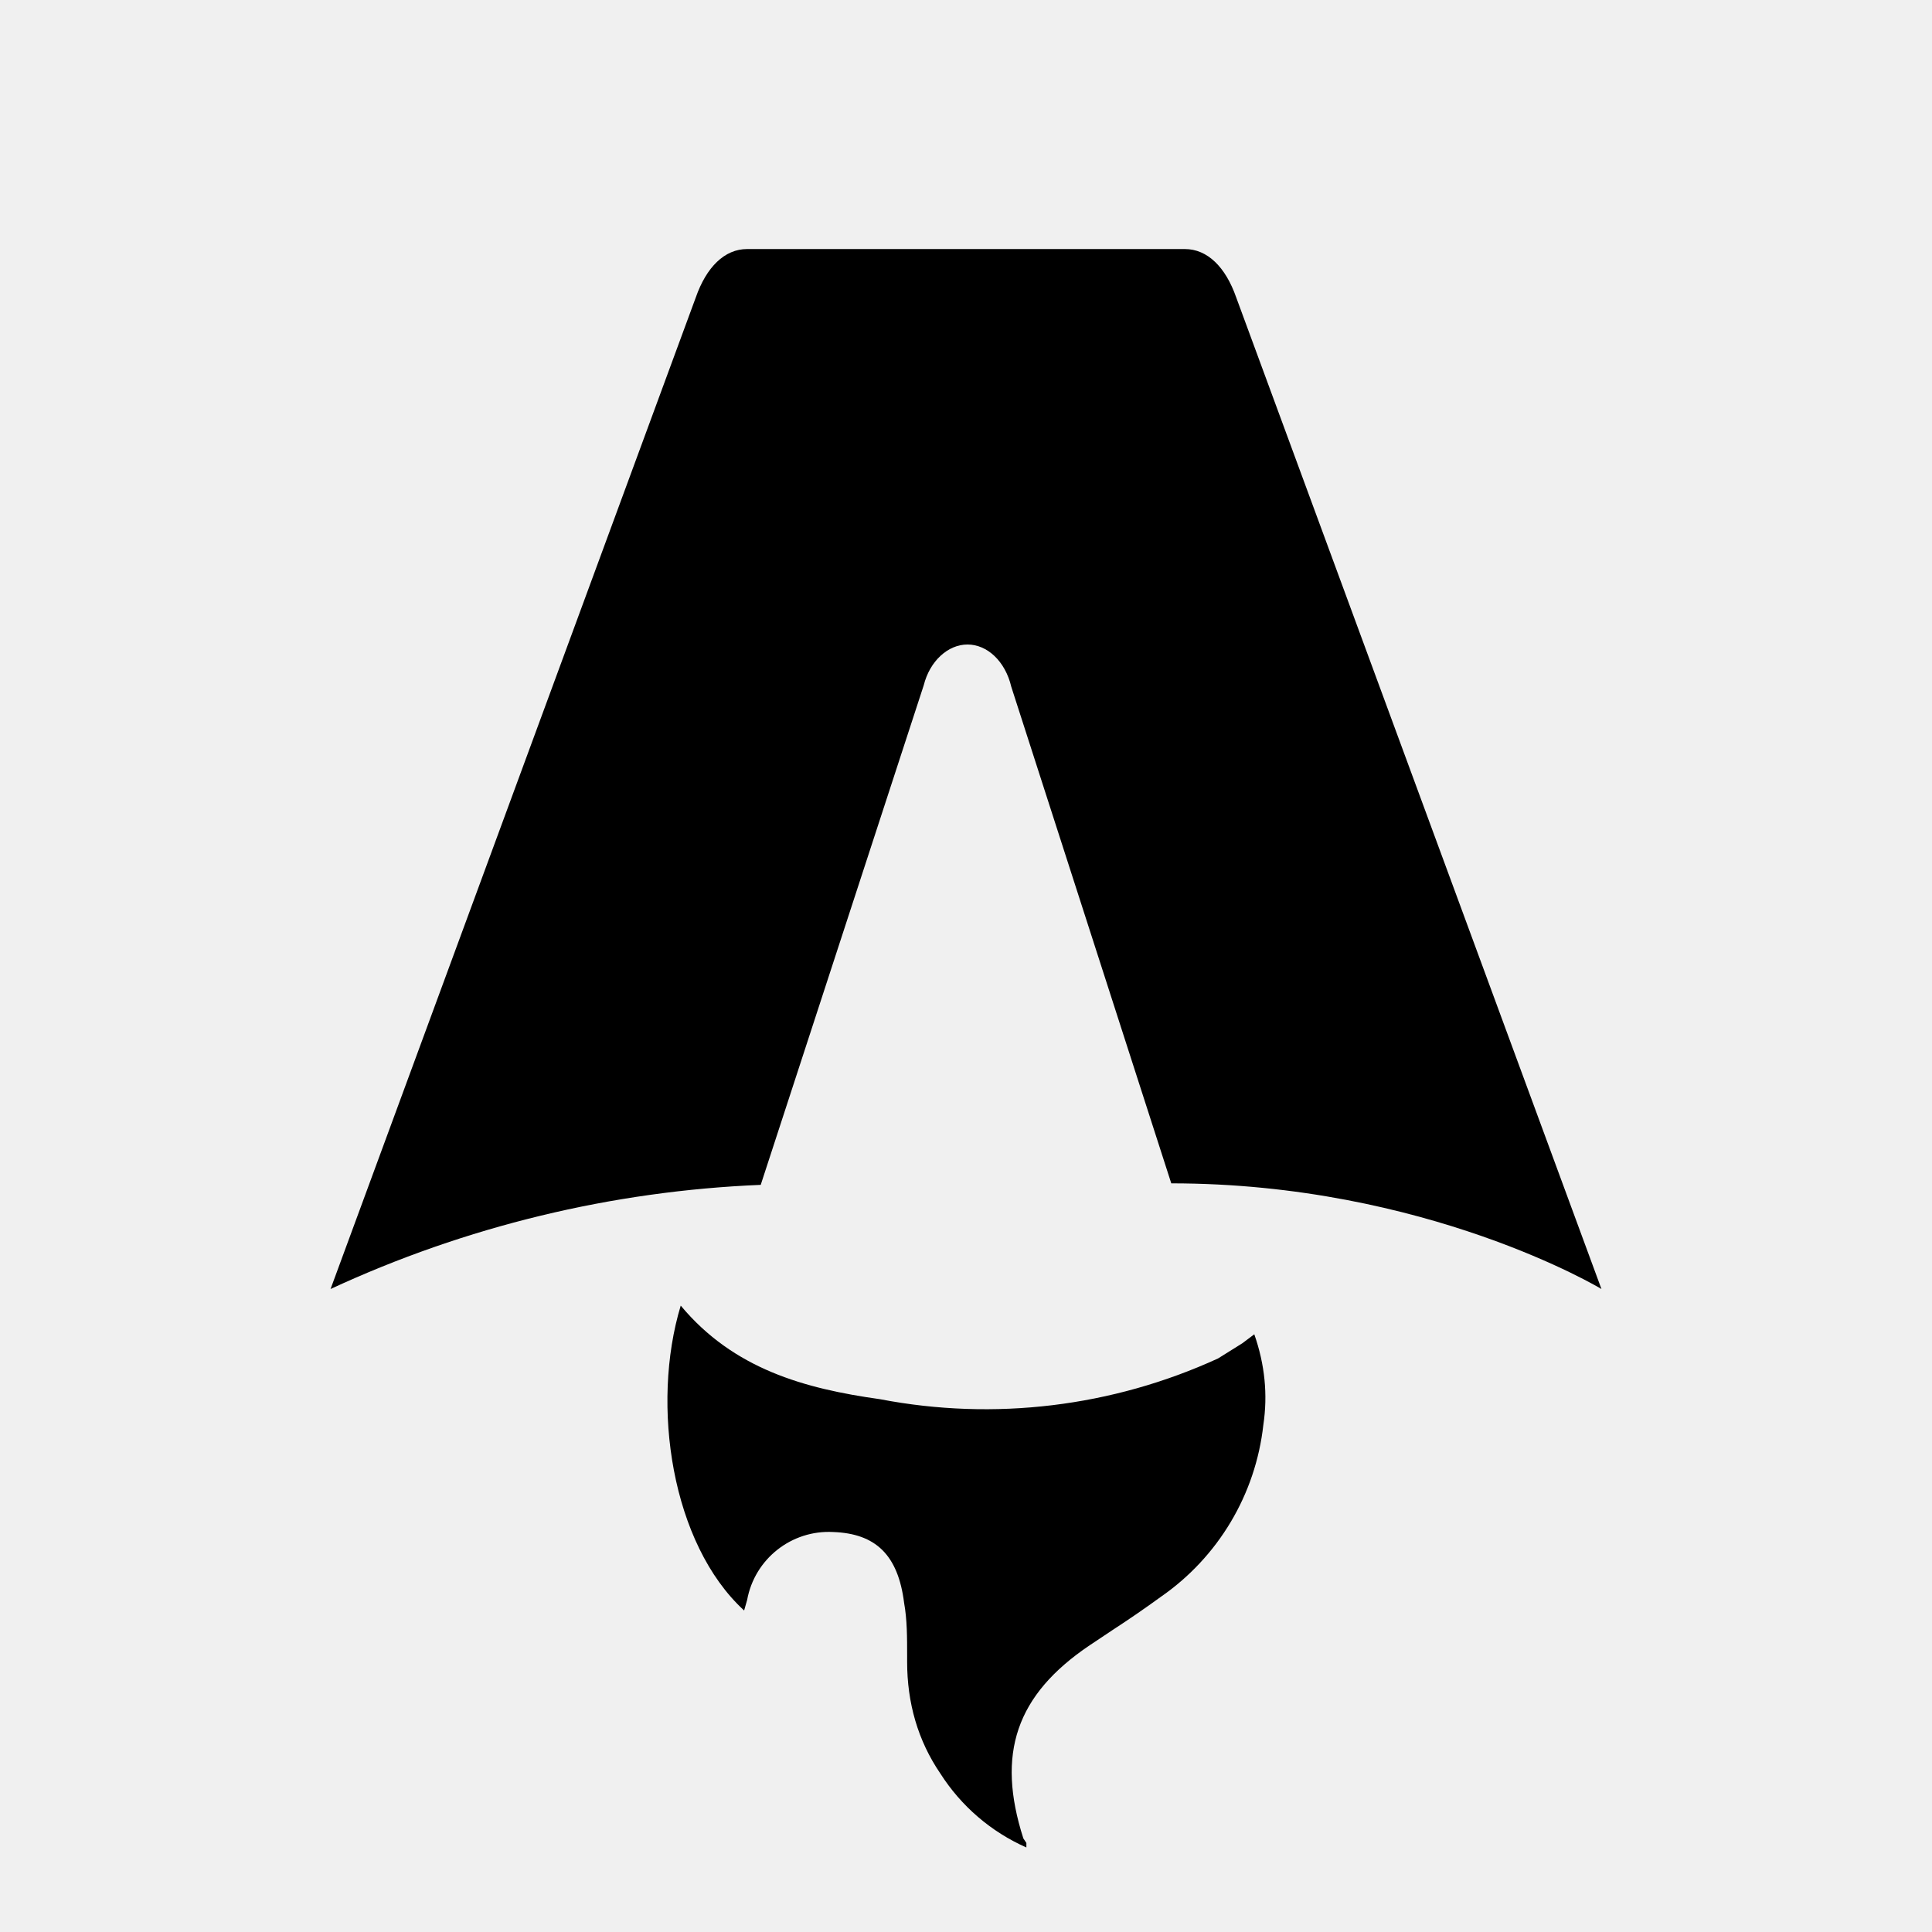
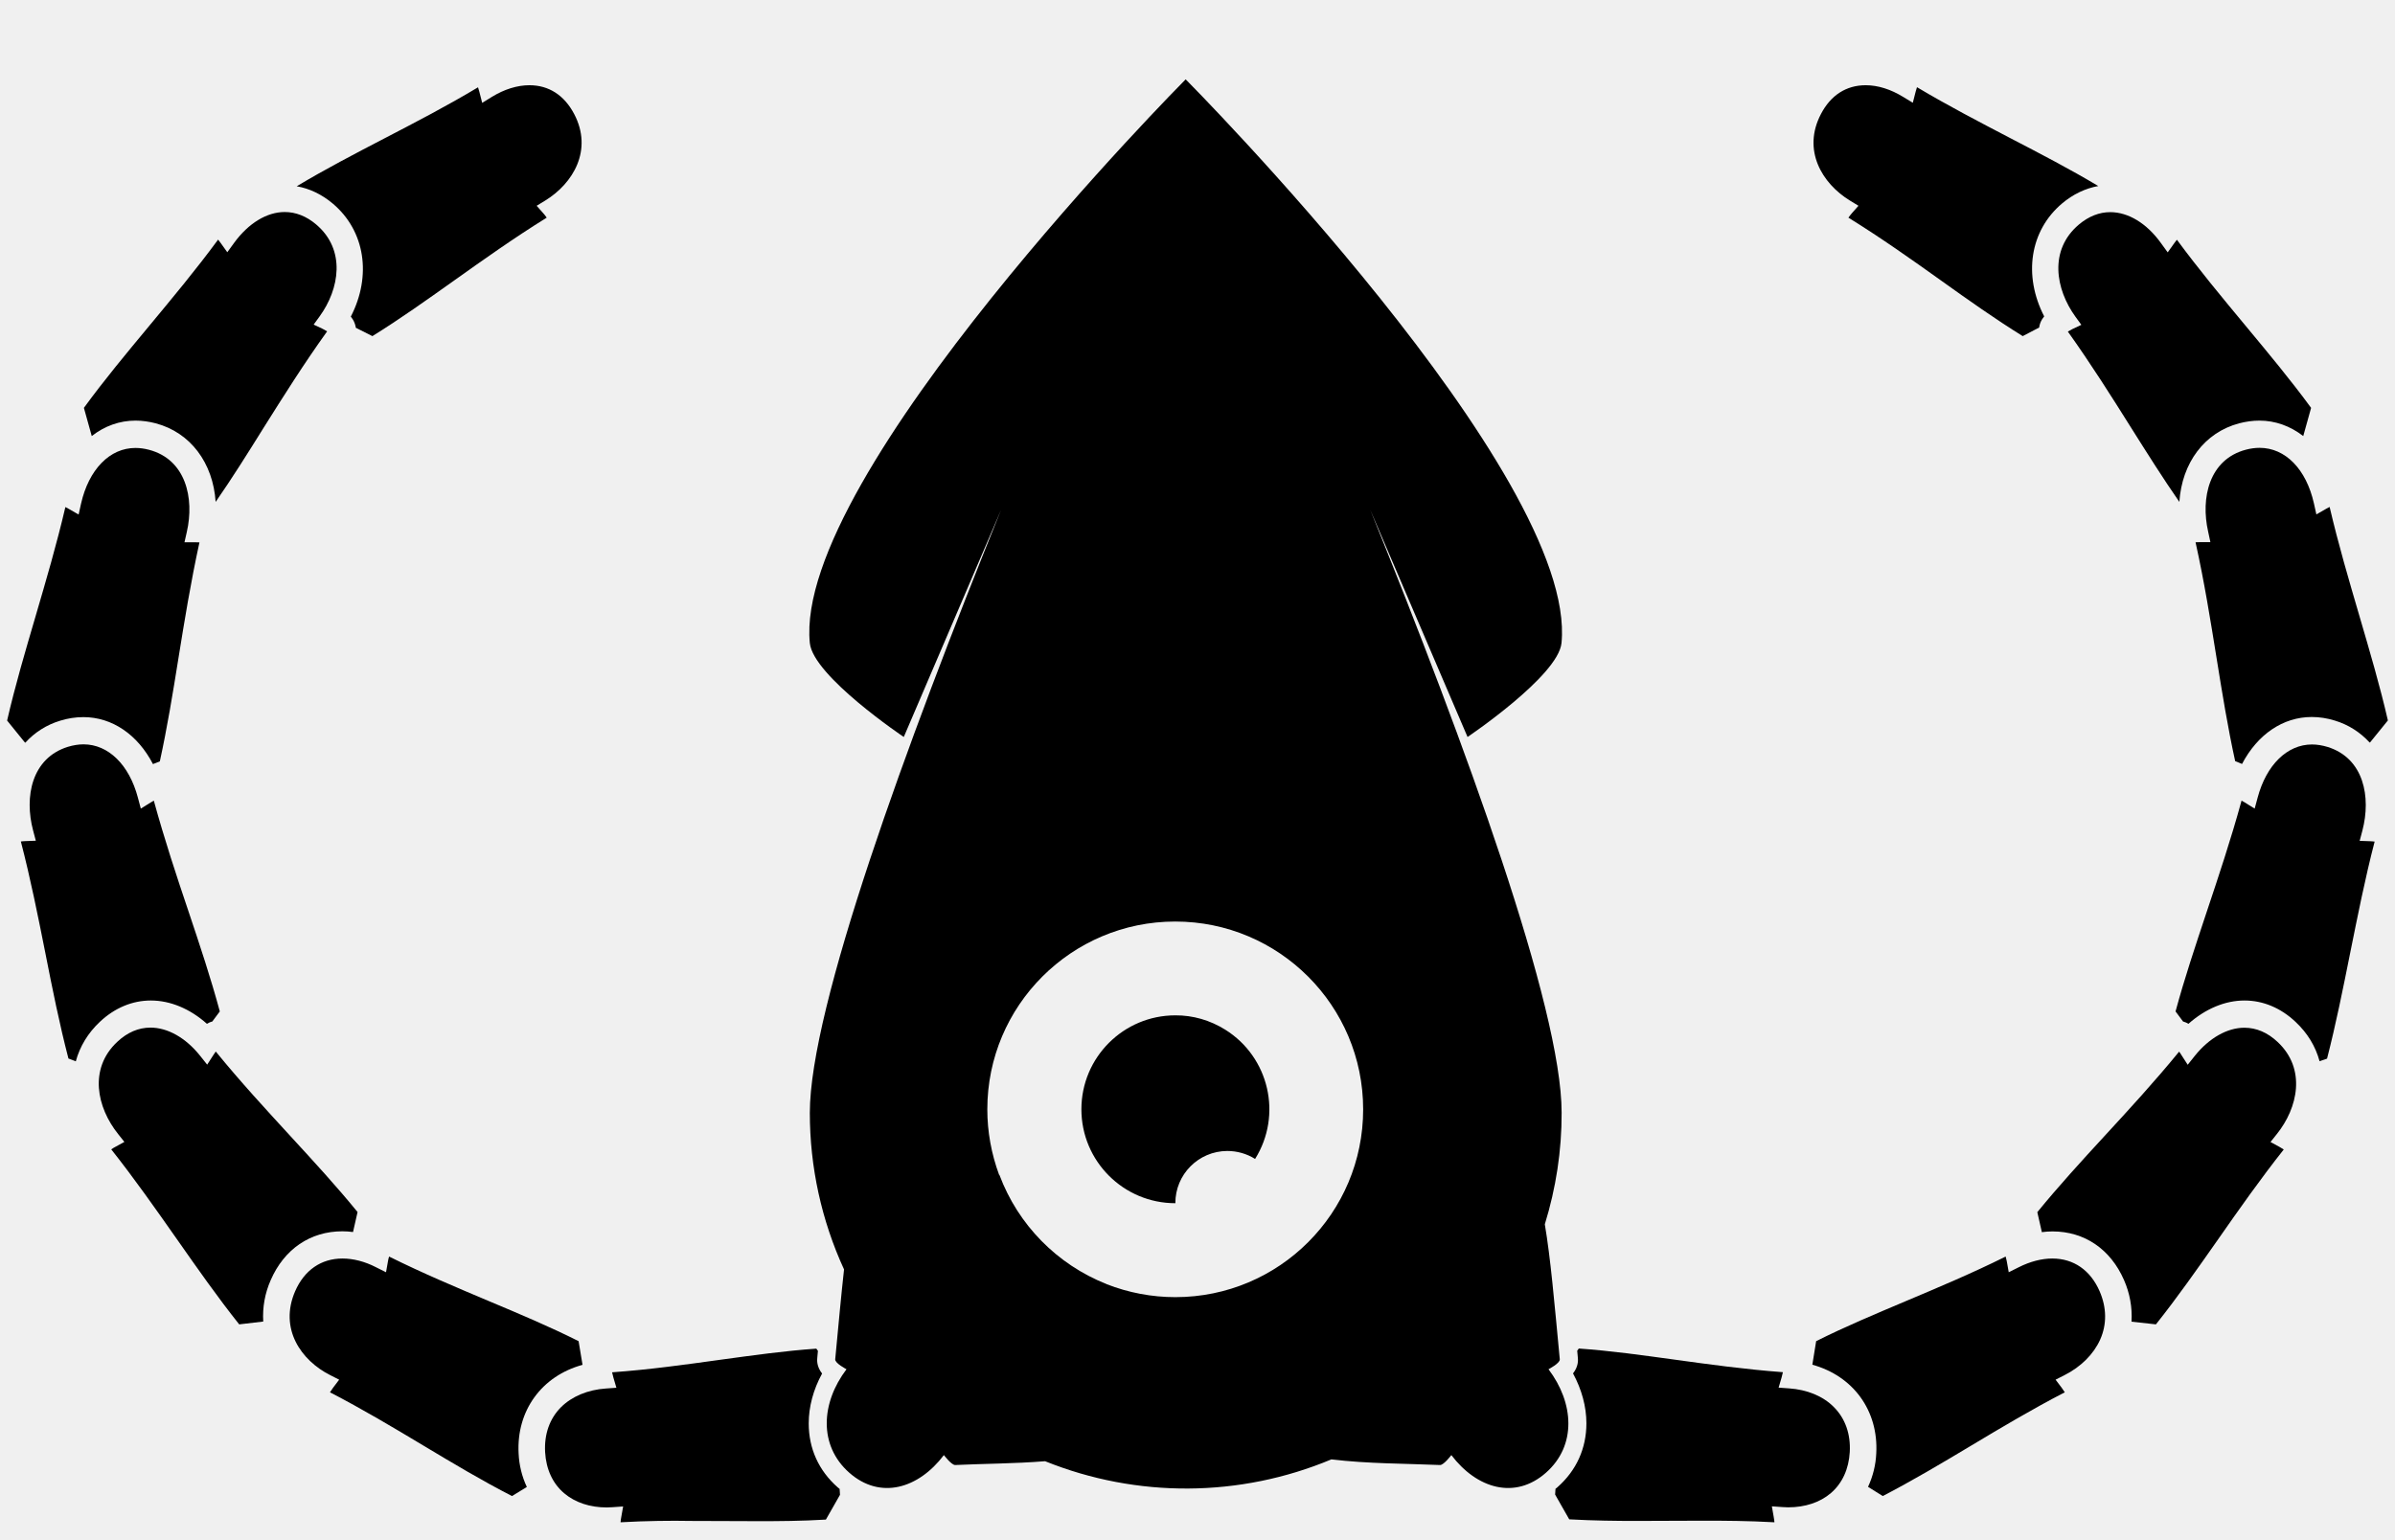
- <svg xmlns="http://www.w3.org/2000/svg" fill="none" viewBox="0 0 128 128">
-   <path d="M50.4 78.5a75.1 75.1 0 0 0-28.5 6.9l24.2-65.7c.7-2 1.9-3.2 3.4-3.2h29c1.5 0 2.7 1.2 3.4 3.2l24.2 65.7s-11.6-7-28.5-7L67 45.5c-.4-1.7-1.6-2.8-2.9-2.8-1.3 0-2.5 1.1-2.9 2.7L50.4 78.5Zm-1.1 28.2Zm-4.2-20.2c-2 6.6-.6 15.8 4.2 20.2a17.5 17.5 0 0 1 .2-.7 5.5 5.5 0 0 1 5.7-4.5c2.8.1 4.3 1.5 4.7 4.7.2 1.1.2 2.3.2 3.5v.4c0 2.7.7 5.2 2.2 7.4a13 13 0 0 0 5.7 4.9v-.3l-.2-.3c-1.8-5.6-.5-9.5 4.4-12.8l1.5-1a73 73 0 0 0 3.2-2.2 16 16 0 0 0 6.8-11.4c.3-2 .1-4-.6-6l-.8.6-1.6 1a37 37 0 0 1-22.4 2.7c-5-.7-9.7-2-13.2-6.2Z" />
-   <style>
-         path { fill: #000; }
-         @media (prefers-color-scheme: dark) {
-             path { fill: #FFF; }
-         }
-     </style>
+ <svg xmlns="http://www.w3.org/2000/svg" xml:space="preserve" viewBox="0 0 1952.5 1255.4">
+   <path fill="#000000" d="m290.1 267.3-.3-1.5c-.5-2.1-1.4-4.7-3.8-7.6 17.2-33.4 11.6-69.9-14.6-92.1-8.9-7.5-19-12.4-29.5-14.2 23-13.8 46.8-26.2 71.8-39.2 25-13 50.7-26.3 76-41.5.4 1.2.8 2.5 1.1 3.7l2.3 9L401 79c10.1-6.2 20.7-9.5 30.6-9.5 15.8 0 28.4 8.1 36.5 23.5 15.4 29.3-.8 56.6-23.7 70.6l-6.9 4.2 5.4 6.1c1 1.1 2 2.4 2.8 3.6-26.9 16.7-51.5 34.2-75.4 51.2-22.8 16.2-44.3 31.5-66.7 45.4l-13.5-6.8z" />
+   <path fill="#000000" d="M175.8 409.3c-2.1-31.8-20.5-56.6-48.9-64.1-5.3-1.4-10.9-2.2-16.4-2.2-12.9 0-25.1 4.3-35.7 12.6l-6.4-23c16.7-22.9 34.7-44.5 53.7-67.4 18.5-22.3 37.7-45.3 55.7-69.8.7.9 1.4 1.8 2 2.6l5.5 7.7 5.6-7.7c11.6-15.9 26.6-25.1 41.2-25.1 9 0 17.7 3.4 25.6 10.1 24.5 20.7 19.1 52.7 2.8 75.1l-4.8 6.6 7.4 3.5c1.2.6 2.5 1.3 3.6 2-19 26.5-35.6 52.9-51.7 78.5-13.2 21.2-25.8 41.3-39.2 60.6z" />
+   <path fill="#000000" d="M124.7 623.1C112.2 599 91.4 584.8 68 584.8c-6.4 0-12.8 1-18.9 2.9-11 3.3-20.8 9.5-28.4 17.9l-.4-.1-14.5-17.9c6.5-28.3 14.7-56.1 23.3-85.4 8.4-28.7 17.1-58.3 24.2-88.7.9.5 1.9 1 2.8 1.5l8 4.6 2-9c3.1-13.6 8.8-25 16.7-33.1 7.8-8 17.3-12.2 27.6-12.2 3.6 0 7.3.5 11.1 1.5 30 7.9 37.1 39.4 30.8 67l-1.9 8.4h8.6c1.2 0 2.5.1 3.6.1-7.1 32.5-12.2 63.9-17.1 94.3-4.7 29.3-9.2 56.9-15.2 84.3l-5.6 2.2z" />
+   <path fill="#000000" d="M55.8 863.2c-7.3-28-13-56.4-18.9-86.4-5.9-29.6-12-60.2-19.9-90.6 1.2-.1 2.5-.3 3.6-.3l8.6-.3-2.2-8.3c-7.3-27.4-1.3-59.1 28.4-68.3 4.3-1.3 8.6-2 12.7-2 20.2 0 37.2 16.6 44.3 43.4l2.4 9 7.9-4.9c.9-.5 1.8-1.1 2.7-1.6 8.7 31.8 18.6 61.6 28.3 90.4 9.4 28 18.2 54.5 25.5 81.5l-6.1 8.2c-1.3.3-2.8.9-4.4 1.9-13.8-12.3-29.9-19-45.7-19-15.1 0-29.5 6-41.6 17.4-9.6 9-16.3 20-19.6 32.2l-6-2.3z" />
+   <path fill="#000000" d="M195 1080c-17.5-22-33.7-45.1-50.8-69.5-17-24.2-34.5-49.2-53.5-73.2 1.1-.8 2.4-1.6 3.6-2.2l7.1-3.9-5.1-6.4c-17.3-21.6-24.2-53.2-.7-75.2 8.2-7.7 17.3-11.6 27.1-11.6 14 0 28.7 8.3 40.3 22.8l5.9 7.4 5.1-7.9c.6-.9 1.3-1.9 1.9-2.8 20.2 24.8 40.8 47.1 60.7 68.8 19.4 21.1 37.7 41 54.9 62.1l-3.7 16.3c-2.9-.4-5.8-.6-8.7-.6-26.1 0-47.4 14.5-58.4 39.8-4.7 10.6-6.8 22.2-6.1 33.8L195 1080z" />
+   <path fill="#000000" d="M417.4 1220c-24.2-12.4-47.6-26.4-72.3-41.2-24.5-14.7-49.8-29.8-76.1-43.4.8-1.2 1.7-2.6 2.6-3.8l4.9-6.5-7.3-3.7c-23.8-12-41.8-37.9-28.6-68.4 7.5-17.2 21.2-26.7 38.6-26.7 8.7 0 18.2 2.4 27.3 7.1l8.2 4.1 1.6-9c.2-1.3.5-2.6.9-3.8 27.8 13.8 55 25.2 81.3 36.3 25.5 10.7 49.7 20.9 73.2 32.7l3.2 19.3c-33.3 9.1-54 37.4-52.1 72.3.4 9.4 2.7 18.8 6.7 27.3l-12.1 7.4z" />
+   <path fill="#000000" d="M505.9 1241.4c.1-1.4.3-3 .6-4.4l1.5-8.5-8.7.6c-1.5.1-3.1.2-4.6.2-13.8 0-25.8-4-34.8-11.6-9.3-7.9-14.7-19.5-15.5-33.5-.8-14.7 3.7-27.4 13-36.7 8.9-8.8 21.8-14.2 36.6-15.2l8.5-.6-2.4-8.2c-.4-1.4-.8-3-1.1-4.4 30.7-2.2 59.8-6.3 88-10.2 27.1-3.7 52.7-7.3 78.5-9.1l1.3 1.8-.5 5.5c-.2 1.9-.7 7.1 3.9 13-7.2 13.2-10.9 27.1-10.9 40.7 0 20.4 8.1 38.4 23.6 52.1.5.5 1.1.9 1.6 1.3l.3 4.8-11.5 20.2c-19.6 1.2-38.9 1.3-53.8 1.3-9.3 0-18.7-.1-27.9-.1-9.3-.1-19-.1-28.6-.1-15.7-.3-36-.1-57.1 1.1zM1649 274.1c-22.4-13.9-44-29.2-66.8-45.5-23.8-17-48.5-34.5-75.3-51.1.8-1.2 1.9-2.5 2.8-3.6l5.4-6.1-6.9-4.2c-22.9-14-39.1-41.2-23.7-70.6 8-15.4 20.7-23.5 36.5-23.5 9.9 0 20.4 3.3 30.5 9.5l7.9 4.8 2.3-9c.3-1.2.7-2.5 1.1-3.7 25.3 15.1 51.1 28.5 76 41.5 25 13 48.7 25.3 71.8 39.1-10.5 1.9-20.6 6.7-29.5 14.2-26.3 22.2-31.8 58.7-14.6 92.1-2.4 2.9-3.3 5.4-3.8 7.5-.1.5-.2 1-.3 1.6l-13.4 7z" />
+   <path fill="#000000" d="M1776.7 409.3c-13.4-19.3-26.1-39.5-39.4-60.6-16-25.5-32.6-51.8-51.5-78.3 1.1-.7 2.5-1.4 3.6-2l7.4-3.5-4.8-6.6c-16.3-22.5-21.8-54.4 2.8-75.2 8-6.7 16.6-10.1 25.6-10.1 14.6 0 29.7 9.1 41.2 25.1l5.6 7.7 5.5-7.7c.6-.9 1.3-1.8 2-2.6 18 24.4 37.1 47.4 55.7 69.8 19 22.9 37 44.5 53.7 67.3l-6.4 23c-10.6-8.2-22.8-12.6-35.7-12.6-5.6 0-11.1.8-16.5 2.2-28.4 7.5-46.7 32.3-48.8 64.1z" />
+   <path fill="#000000" d="M1822.2 620.7c-6-27.3-10.5-55.1-15.2-84.3-4.9-30.4-9.9-61.7-17.1-94.2 1.1-.1 2.3-.1 3.5-.1h8.6l-1.8-8.4c-6.3-27.7.8-59.1 30.8-67 3.8-1 7.5-1.5 11.1-1.5 21 0 38 17.3 44.3 45.3l2 9 8-4.6c.9-.5 1.9-1 2.8-1.5 7.1 30.4 15.8 59.9 24.2 88.6 8.6 29.4 16.8 57.2 23.3 85.5l-14.5 17.9-.4.1c-7.7-8.4-17.4-14.6-28.4-17.9-6.1-1.9-12.4-2.9-18.8-2.9-23.4 0-44.2 14.2-56.8 38.3l-5.6-2.3z" />
+   <path fill="#000000" d="M1891 865.4c-3.3-12.2-9.9-23-19.6-32.1-12.1-11.4-26.5-17.4-41.6-17.4-15.8 0-31.8 6.7-45.7 19-1.6-1-3.1-1.5-4.4-1.9l-6.1-8.2c7.3-27 16.2-53.5 25.5-81.5 9.6-28.8 19.6-58.6 28.3-90.4.9.5 1.9 1 2.8 1.6l7.9 4.9 2.4-8.9c7.1-26.7 24.1-43.4 44.3-43.4 4.1 0 8.4.7 12.7 2 29.7 9.2 35.6 40.9 28.4 68.3l-2.2 8.3 8.6.3c1.2 0 2.4.2 3.6.3-7.9 30.4-13.9 61-19.9 90.6-6 30-11.7 58.4-18.9 86.4l-6.1 2.1z" />
+   <path fill="#000000" d="M1737.7 1077.8c.7-11.6-1.4-23.2-6.1-33.9-11-25.2-32.2-39.7-58.3-39.7-2.9 0-5.8.2-8.7.6l-3.7-16.3c17.2-21.1 35.5-41.1 54.9-62.2 19.9-21.6 40.5-44 60.7-68.7.7.9 1.4 1.9 1.9 2.8l5.1 7.9 5.9-7.4c11.7-14.5 26.4-22.8 40.3-22.8 9.8 0 18.9 3.9 27.1 11.6 23.5 22 16.6 53.7-.7 75.2l-5.1 6.4 7.2 3.9c1.2.7 2.5 1.5 3.6 2.2-19 24-36.5 48.9-53.4 73.1-17.1 24.4-33.3 47.5-50.8 69.5l-19.9-2.2z" />
+   <path fill="#000000" d="M1522.9 1212.5c4-8.6 6.3-17.9 6.7-27.3 1.9-34.9-18.8-63.1-52.1-72.3l3.1-19.2c23.5-11.8 47.7-21.9 73.2-32.7 26.3-11.1 53.5-22.5 81.3-36.3.3 1.3.6 2.6.9 3.8l1.6 9 8.2-4.1c9.1-4.6 18.6-7.1 27.3-7.1 17.4 0 31.1 9.5 38.6 26.7 5.8 13.4 6 27 .4 39.5-5.3 11.8-15.6 22.1-29 28.9l-7.3 3.7 4.9 6.5c.9 1.2 1.8 2.6 2.6 3.8-26.3 13.6-51.7 28.7-76.2 43.4-24.7 14.8-48.1 28.7-72.2 41.2l-12-7.5z" />
+   <path fill="#000000" d="M1446.6 1241.4c-21.2-1.2-41.4-1.3-57-1.3-9.6 0-19.2.1-28.5.1-9.2.1-18.6.1-27.9.1-14.9 0-34.2-.2-53.9-1.3l-11.5-20.2.3-4.7c.5-.4 1.1-.8 1.6-1.3 15.4-13.6 23.6-31.6 23.6-52.1 0-13.6-3.8-27.5-10.9-40.7 4.6-5.9 4.1-11.1 3.9-13l-.5-5.5 1.3-1.8c25.7 1.8 51.4 5.4 78.4 9.1 28.2 3.9 57.3 7.9 88 10.2-.3 1.4-.7 3-1.1 4.4l-2.4 8.2 8.5.6c14.7 1 27.7 6.3 36.5 15.2 9.3 9.3 13.8 22 13 36.7-.8 13.9-6.1 25.5-15.4 33.5-8.9 7.6-21 11.6-34.8 11.6-1.5 0-3.1-.1-4.6-.2l-8.7-.6 1.5 8.6c.3 1.4.4 2.9.6 4.4zM958.2 828c-42.3 0-76.6 34.3-76.6 76.6s34.3 76.6 76.6 76.6c-.1-23.4 18.8-42.5 42.3-42.6 8 0 15.9 2.2 22.7 6.5 22.4-35.8 11.5-83-24.3-105.4-12.3-7.7-26.4-11.8-40.7-11.7z" />
+   <path fill="#000000" d="M1262.4 1116.6s9.5-4.9 9.2-8.1c-4.5-47.5-7.5-82.3-12.2-110.1 9.1-29.5 13.8-60.1 13.7-91 0-85.6-78.5-300.4-156-491.6l79.3 185.2s73.9-49.7 76.6-76.6c13.6-137.5-306.4-459.7-306.4-459.7S646.5 386.9 660.2 524.4c2.7 27 76.6 76.6 76.6 76.6l79.3-185.2c-77.4 191.3-155.9 406-155.9 491.7 0 44.1 9.5 87.7 27.9 127.7-2.3 20.7-4.5 44.7-7.2 73.3-.3 3.2 9.2 8.1 9.2 8.1-20.7 27.3-23 62.1 2.3 84.4s56.4 12.9 77.1-14.4c0 0 6.2 8.2 9.2 8.1 22.9-1.1 48.4-1.1 73.3-3.1 75 30.2 158.8 29.7 233.4-1.5 29.6 3.6 61 3.4 88.6 4.6 3 .1 9.2-8.1 9.2-8.1 20.7 27.3 51.8 36.7 77.1 14.4s22.8-57.1 2.1-84.4zm-304.2-58.8c-19.2 0-38.2-3.6-56.1-10.6l-.1-.1c-40.3-16-72-48.3-87.2-88.9l-.3-.2c-6.3-17.1-9.6-35.1-9.6-53.3 0-84.6 68.6-153.2 153.2-153.2s153.2 68.6 153.2 153.2-68.5 153.1-153.1 153.1z" />
</svg>
